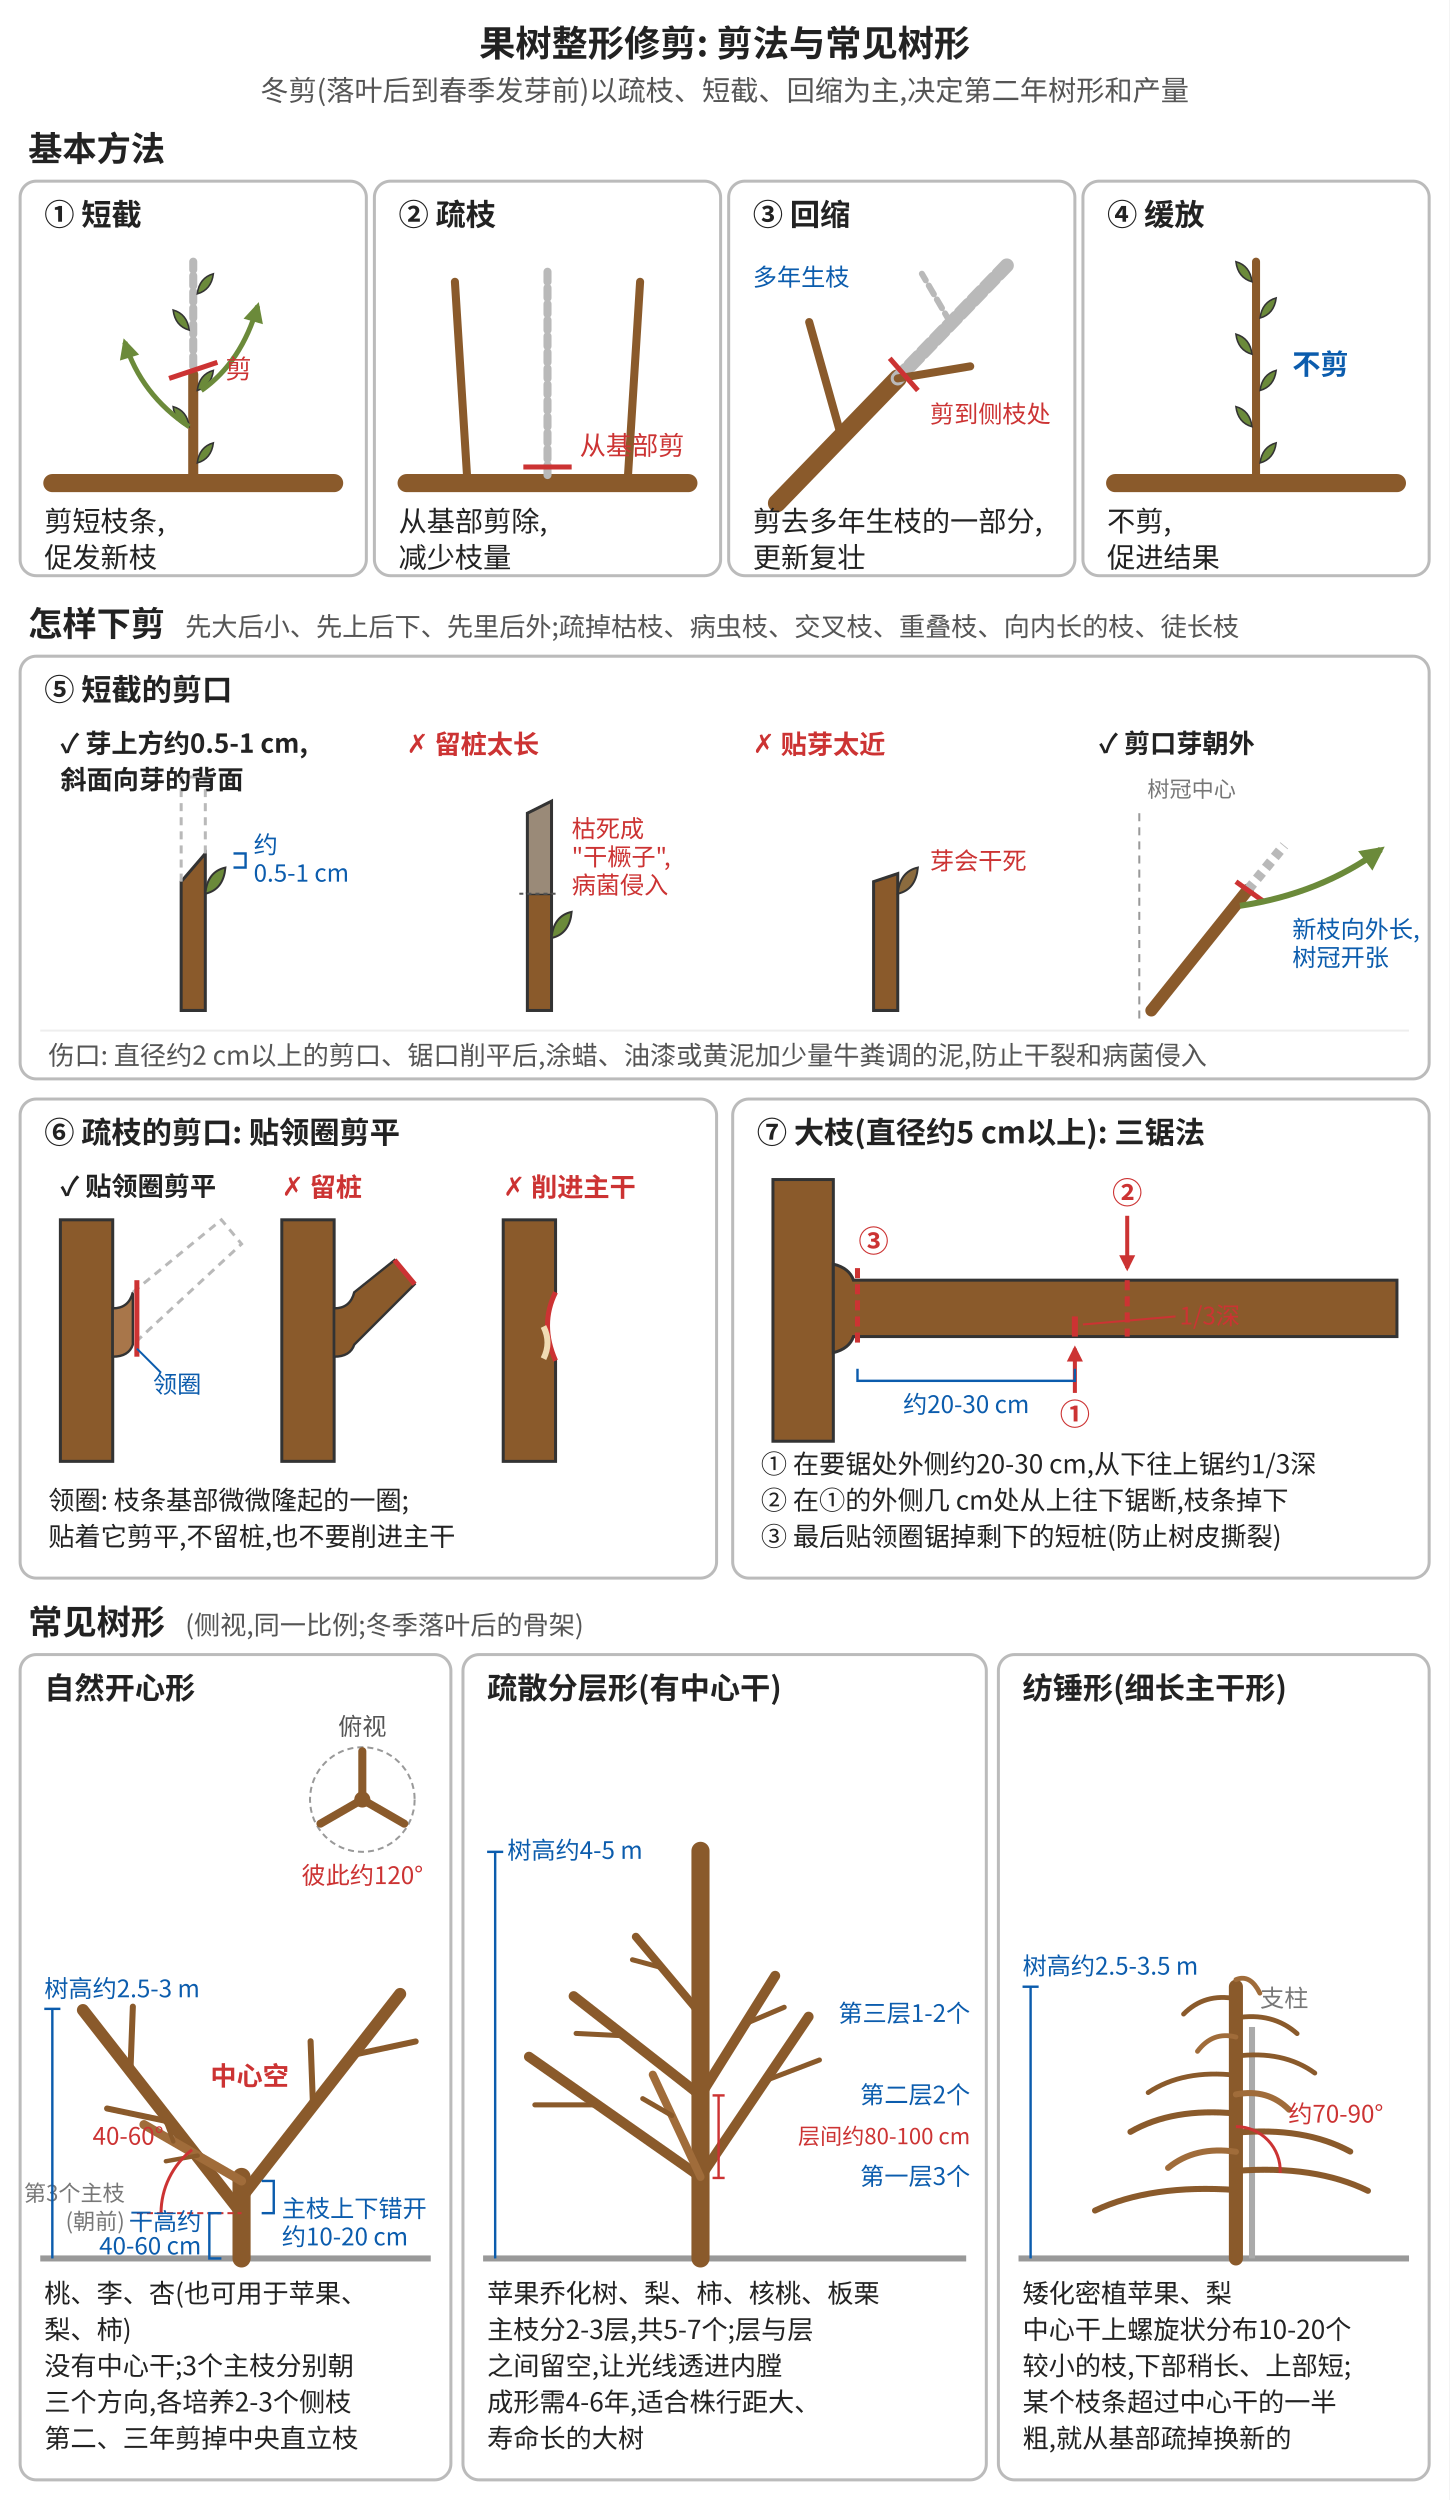
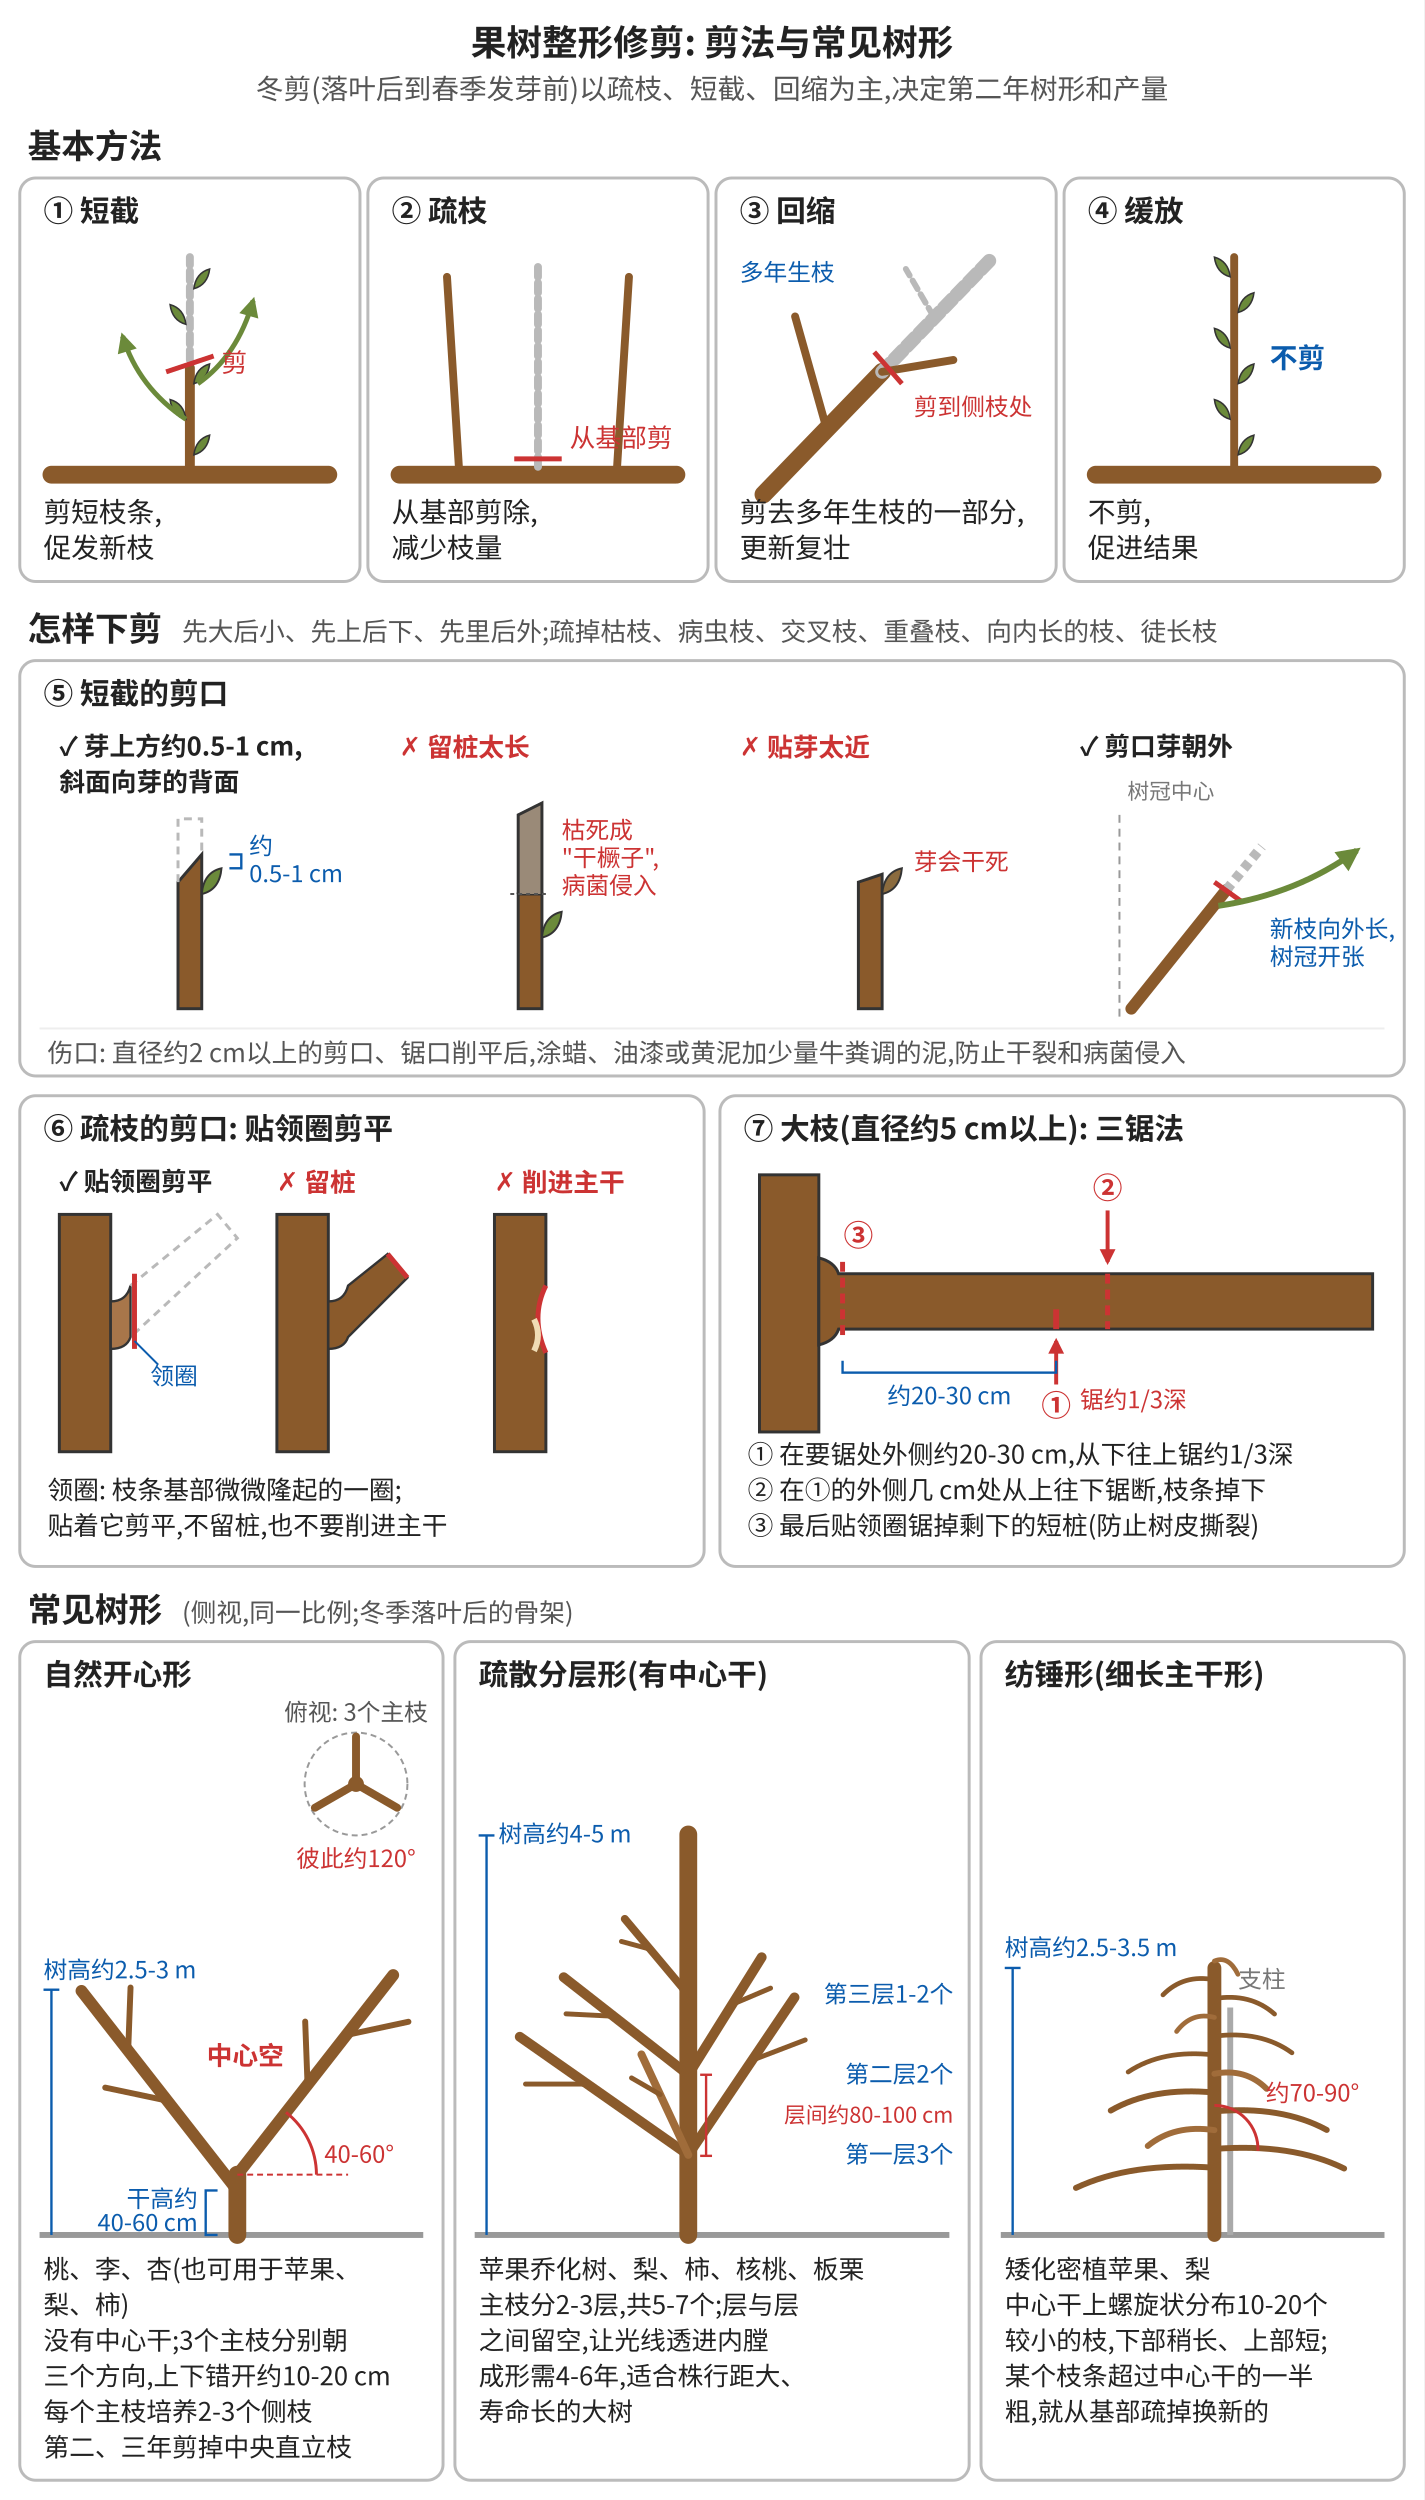
- <svg xmlns="http://www.w3.org/2000/svg" viewBox="0 0 720 1242" width="720" height="1242" role="img" aria-label="果树整形修剪。基本方法: 短截是剪短枝条,促发新枝;疏枝是从基部剪除,减少枝量;回缩是剪去多年生枝的一部分,更新复壮;缓放是不剪,促进结果。短截的剪口剪在一个芽的上方约0.5-1 cm处,斜面向芽的背面;剪口芽朝外,新枝才会向外长、树冠开张;留桩太长会枯死成干橛子,病菌从这里侵入;贴芽太近芽会干死。疏枝的剪口贴着枝条基部的领圈剪平,不留桩,也不要削进主干;直径约2 cm以上的剪口、锯口削平后涂蜡、油漆或泥。直径约5 cm以上的大枝用三锯法: 先在要锯处外侧约20-30 cm从下往上锯约1/3深,再在它外侧几 cm处从上往下锯断,最后贴领圈锯掉短桩。常见树形: 自然开心形干高约40-60 cm,没有中心干,3个主枝彼此约120°,上下错开约10-20 cm,与地面夹角约40-60°,每个主枝2-3个侧枝,树高约2.5-3 m,用于桃、李、杏等;疏散分层形有中心干,主枝分2-3层共5-7个,第一层3个、第二层2个、第三层1-2个,层间约80-100 cm,树高约4-5 m,成形需4-6年,用于苹果乔化树、梨、柿、核桃、板栗;纺锤形一根直立的中心干上螺旋状分布10-20个较小的枝,枝条拉成约70-90°甚至下垂,下长上短,树高约2.5-3.5 m,用于矮化密植苹果、梨。">
+ <svg xmlns="http://www.w3.org/2000/svg" viewBox="0 0 720 1264" width="720" height="1264" role="img" aria-label="果树整形修剪。基本方法: 短截是剪短枝条,促发新枝;疏枝是从基部剪除,减少枝量;回缩是剪去多年生枝的一部分,更新复壮;缓放是不剪,促进结果。短截的剪口剪在一个芽的上方约0.5-1 cm处,斜面向芽的背面;剪口芽朝外,新枝才会向外长、树冠开张;留桩太长会枯死成干橛子,病菌从这里侵入;贴芽太近芽会干死。疏枝的剪口贴着枝条基部的领圈剪平,不留桩,也不要削进主干;直径约2 cm以上的剪口、锯口削平后涂蜡、油漆或泥。直径约5 cm以上的大枝用三锯法: 先在要锯处外侧约20-30 cm从下往上锯约1/3深,再在它外侧几 cm处从上往下锯断,最后贴领圈锯掉短桩。常见树形: 自然开心形干高约40-60 cm,没有中心干,3个主枝彼此约120°,上下错开约10-20 cm,与地面夹角约40-60°,每个主枝2-3个侧枝,树高约2.5-3 m,用于桃、李、杏等;疏散分层形有中心干,主枝分2-3层共5-7个,第一层3个、第二层2个、第三层1-2个,层间约80-100 cm,树高约4-5 m,成形需4-6年,用于苹果乔化树、梨、柿、核桃、板栗;纺锤形一根直立的中心干上螺旋状分布10-20个较小的枝,枝条拉成与中心干夹角约70-90°甚至下垂,下长上短,树高约2.5-3.5 m,用于矮化密植苹果、梨。">
  <rect width="100%" height="100%" fill="#fff" />
  <defs>
    <marker id="arR" viewBox="0 0 10 10" refX="8" refY="5" markerWidth="4" markerHeight="4" orient="auto">
      <path d="M0,0 L10,5 L0,10 Z" fill="#c33" />
    </marker>
    <marker id="arG" viewBox="0 0 10 10" refX="8" refY="5" markerWidth="4" markerHeight="4" orient="auto">
      <path d="M0,0 L10,5 L0,10 Z" fill="#6b8a3a" />
    </marker>
    <path id="budR" d="M0,0 q7,-2 8,-10 q-7,2 -8,10 z" fill="#6b8a3a" stroke="#333" stroke-width="0.8" />
    <path id="budL" d="M0,0 q-7,-2 -8,-10 q7,2 8,10 z" fill="#6b8a3a" stroke="#333" stroke-width="0.8" />
  </defs>
  <g font-family="'Noto Sans CJK SC','PingFang SC','Microsoft YaHei',sans-serif" font-size="14" fill="#222">
    <text x="360" y="28" font-size="18" font-weight="bold" text-anchor="middle">果树整形修剪: 剪法与常见树形</text>
    <text x="360" y="50" text-anchor="middle" fill="#555">冬剪(落叶后到春季发芽前)以疏枝、短截、回缩为主,决定第二年树形和产量</text>
    <text x="14" y="80" font-size="17" font-weight="bold">基本方法</text>
    <g transform="translate(10,90)">
-       <rect width="172" height="196" rx="8" fill="none" stroke="#bbb" stroke-width="1.5" />
+       <rect width="172" height="204" rx="8" fill="none" stroke="#bbb" stroke-width="1.5" />
      <text x="12" y="22" font-size="15" font-weight="bold">① 短截</text>
      <line x1="16" y1="150" x2="156" y2="150" stroke="#8a5a2b" stroke-width="9" stroke-linecap="round" />
      <line x1="86" y1="150" x2="86" y2="96" stroke="#8a5a2b" stroke-width="5" stroke-linecap="round" />
      <line x1="86" y1="92" x2="86" y2="40" stroke="#b9b9b9" stroke-width="4" stroke-linecap="round" stroke-dasharray="5 3" />
      <use href="#budR" x="88" y="140" />
      <use href="#budL" x="84" y="122" />
      <use href="#budR" x="88" y="104" />
      <use href="#budL" x="84" y="74" />
      <use href="#budR" x="88" y="56" />
      <path d="M74,98 L98,90" stroke="#c33" stroke-width="2.5" />
      <path d="M90,104 Q110,90 118,62" fill="none" stroke="#6b8a3a" stroke-width="2.5" marker-end="url(#arG)" />
      <path d="M84,122 Q60,106 52,80" fill="none" stroke="#6b8a3a" stroke-width="2.5" marker-end="url(#arG)" />
      <text x="102" y="98" font-size="13" fill="#c33">剪</text>
      <text x="12" y="174">剪短枝条,</text>
      <text x="12" y="192">促发新枝</text>
    </g>
    <g transform="translate(186,90)">
-       <rect width="172" height="196" rx="8" fill="none" stroke="#bbb" stroke-width="1.5" />
+       <rect width="172" height="204" rx="8" fill="none" stroke="#bbb" stroke-width="1.5" />
      <text x="12" y="22" font-size="15" font-weight="bold">② 疏枝</text>
      <line x1="16" y1="150" x2="156" y2="150" stroke="#8a5a2b" stroke-width="9" stroke-linecap="round" />
      <line x1="46" y1="146" x2="40" y2="50" stroke="#8a5a2b" stroke-width="4" stroke-linecap="round" />
      <line x1="86" y1="146" x2="86" y2="44" stroke="#b9b9b9" stroke-width="4" stroke-linecap="round" stroke-dasharray="5 3" />
      <line x1="126" y1="146" x2="132" y2="50" stroke="#8a5a2b" stroke-width="4" stroke-linecap="round" />
      <path d="M74,142 H98" stroke="#c33" stroke-width="2.5" />
      <text x="102" y="136" font-size="13" fill="#c33">从基部剪</text>
      <text x="12" y="174">从基部剪除,</text>
      <text x="12" y="192">减少枝量</text>
    </g>
    <g transform="translate(362,90)">
-       <rect width="172" height="196" rx="8" fill="none" stroke="#bbb" stroke-width="1.5" />
+       <rect width="172" height="204" rx="8" fill="none" stroke="#bbb" stroke-width="1.5" />
      <text x="12" y="22" font-size="15" font-weight="bold">③ 回缩</text>
      <line x1="24" y1="160" x2="84" y2="98" stroke="#8a5a2b" stroke-width="9" stroke-linecap="round" />
      <line x1="84" y1="98" x2="140" y2="40" stroke="#b9b9b9" stroke-width="7" stroke-linecap="round" stroke-dasharray="6 3" />
      <line x1="56" y1="127" x2="40" y2="70" stroke="#8a5a2b" stroke-width="4" stroke-linecap="round" />
      <line x1="84" y1="98" x2="120" y2="92" stroke="#8a5a2b" stroke-width="4" stroke-linecap="round" />
      <line x1="110" y1="70" x2="96" y2="46" stroke="#b9b9b9" stroke-width="3" stroke-linecap="round" stroke-dasharray="5 3" />
      <path d="M80,88 L94,104" stroke="#c33" stroke-width="2.5" />
      <text x="12" y="174">剪去多年生枝的一部分,</text>
      <text x="12" y="192">更新复壮</text>
      <text x="100" y="120" font-size="12" fill="#c33">剪到侧枝处</text>
      <text x="12" y="52" font-size="12" fill="#0b5cad">多年生枝</text>
    </g>
    <g transform="translate(538,90)">
-       <rect width="172" height="196" rx="8" fill="none" stroke="#bbb" stroke-width="1.5" />
+       <rect width="172" height="204" rx="8" fill="none" stroke="#bbb" stroke-width="1.5" />
      <text x="12" y="22" font-size="15" font-weight="bold">④ 缓放</text>
      <line x1="16" y1="150" x2="156" y2="150" stroke="#8a5a2b" stroke-width="9" stroke-linecap="round" />
      <line x1="86" y1="150" x2="86" y2="40" stroke="#8a5a2b" stroke-width="4" stroke-linecap="round" />
      <use href="#budR" x="88" y="140" />
      <use href="#budL" x="84" y="122" />
      <use href="#budR" x="88" y="104" />
      <use href="#budL" x="84" y="86" />
      <use href="#budR" x="88" y="68" />
      <use href="#budL" x="84" y="50" />
      <text x="104" y="96" fill="#0b5cad" font-weight="bold">不剪</text>
      <text x="12" y="174">不剪,</text>
      <text x="12" y="192">促进结果</text>
    </g>
-     <text x="14" y="316" font-size="17" font-weight="bold">怎样下剪</text>
-     <text x="92" y="316" font-size="13" fill="#555">先大后小、先上后下、先里后外;疏掉枯枝、病虫枝、交叉枝、重叠枝、向内长的枝、徒长枝</text>
-     <g transform="translate(10,326)">
+     <text x="14" y="324" font-size="17" font-weight="bold">怎样下剪</text>
+     <text x="92" y="324" font-size="13" fill="#555">先大后小、先上后下、先里后外;疏掉枯枝、病虫枝、交叉枝、重叠枝、向内长的枝、徒长枝</text>
+     <g transform="translate(10,334)">
      <rect width="700" height="210" rx="8" fill="none" stroke="#bbb" stroke-width="1.5" />
      <text x="12" y="22" font-size="15" font-weight="bold">⑤ 短截的剪口</text>
      <path d="M80,176 V112 L92,98 V176 Z" fill="#8a5a2b" stroke="#333" stroke-width="1.5" />
      <path d="M92,118 q9,-2 10,-13 q-9,2 -10,13 z" fill="#6b8a3a" stroke="#333" stroke-width="1" />
-       <path d="M80,112 V60 H92 V98" fill="none" stroke="#b9b9b9" stroke-width="1.5" stroke-dasharray="4 3" />
+       <path d="M80,112 V80 H92 V98" fill="none" stroke="#b9b9b9" stroke-width="1.5" stroke-dasharray="4 3" />
      <path d="M106,98 H112 V105 H106" fill="none" stroke="#0b5cad" stroke-width="1.2" />
      <text x="116" y="98" font-size="12" fill="#0b5cad">约</text>
      <text x="116" y="112" font-size="12" fill="#0b5cad">0.5-1 cm</text>
      <text x="20" y="48" font-size="13" font-weight="bold">✓ 芽上方约0.5-1 cm,</text>
      <text x="20" y="66" font-size="13" font-weight="bold">  斜面向芽的背面</text>
      <path d="M252,176 V118 H264 V176 Z" fill="#8a5a2b" stroke="#333" stroke-width="1.5" />
      <path d="M252,118 V78 L264,72 V118" fill="#9a8a78" stroke="#333" stroke-width="1.5" />
      <path d="M264,140 q9,-2 10,-13 q-9,2 -10,13 z" fill="#6b8a3a" stroke="#333" stroke-width="1" />
      <path d="M248,118 H268" stroke="#555" stroke-width="1" stroke-dasharray="2 2" />
      <text x="192" y="48" font-size="13" fill="#c33" font-weight="bold">✗ 留桩太长</text>
      <text x="274" y="90" font-size="12" fill="#c33">枯死成</text>
      <text x="274" y="104" font-size="12" fill="#c33">"干橛子",</text>
      <text x="274" y="118" font-size="12" fill="#c33">病菌侵入</text>
      <path d="M424,176 V112 L436,108 V176 Z" fill="#8a5a2b" stroke="#333" stroke-width="1.5" />
      <path d="M436,118 q9,-2 10,-13 q-9,2 -10,13 z" fill="#8b6b3e" stroke="#333" stroke-width="1" />
      <text x="364" y="48" font-size="13" fill="#c33" font-weight="bold">✗ 贴芽太近</text>
      <text x="452" y="106" font-size="12" fill="#c33">芽会干死</text>
      <path d="M556,180 V76" stroke="#999" stroke-width="1" stroke-dasharray="4 3" />
      <text x="560" y="70" font-size="11" fill="#777">树冠中心</text>
      <path d="M562,176 L610,116" stroke="#8a5a2b" stroke-width="6" stroke-linecap="round" />
      <path d="M610,116 L628,94" stroke="#b9b9b9" stroke-width="5" stroke-dasharray="4 3" />
      <path d="M604,112 L618,122" stroke="#c33" stroke-width="2.5" />
      <path d="M606,124 Q646,118 676,96" fill="none" stroke="#6b8a3a" stroke-width="3" marker-end="url(#arG)" />
      <text x="536" y="48" font-size="13" font-weight="bold">✓ 剪口芽朝外</text>
      <text x="632" y="140" font-size="12" fill="#0b5cad">新枝向外长,</text>
      <text x="632" y="154" font-size="12" fill="#0b5cad">树冠开张</text>
      <line x1="10" y1="186" x2="690" y2="186" stroke="#eee" />
      <text x="14" y="203" font-size="13" fill="#555">伤口: 直径约2 cm以上的剪口、锯口削平后,涂蜡、油漆或黄泥加少量牛粪调的泥,防止干裂和病菌侵入</text>
    </g>
-     <g transform="translate(10,546)">
+     <g transform="translate(10,554)">
      <rect width="346" height="238" rx="8" fill="none" stroke="#bbb" stroke-width="1.5" />
      <text x="12" y="22" font-size="15" font-weight="bold">⑥ 疏枝的剪口: 贴领圈剪平</text>
      <rect x="20" y="60" width="26" height="120" fill="#8a5a2b" stroke="#333" stroke-width="1.5" />
      <path d="M46,104 Q54,104 56,96 V122 Q54,128 46,128 Z" fill="#a8764a" stroke="#333" stroke-width="1.2" />
      <path d="M56,96 L100,60 L110,72 L56,122" fill="none" stroke="#b9b9b9" stroke-width="1.5" stroke-dasharray="4 3" />
      <path d="M58,90 V128" stroke="#c33" stroke-width="2.5" />
      <rect x="130" y="60" width="26" height="120" fill="#8a5a2b" stroke="#333" stroke-width="1.5" />
      <path d="M156,104 Q164,104 166,96 L186,80 L196,92 L166,122 Q164,128 156,128 Z" fill="#8a5a2b" stroke="#333" stroke-width="1.2" />
      <path d="M186,80 L196,92" stroke="#c33" stroke-width="2.5" />
      <path d="M240,60 H266 V96 Q258,112 266,130 V180 H240 Z" fill="#8a5a2b" stroke="#333" stroke-width="1.5" />
      <path d="M266,96 Q258,112 266,130" fill="none" stroke="#c33" stroke-width="2.5" />
      <path d="M260,113 q4,8 0,16" fill="none" stroke="#f0dcb4" stroke-width="3" />
      <text x="20" y="48" font-size="13" font-weight="bold">✓ 贴领圈剪平</text>
      <text x="130" y="48" font-size="13" fill="#c33" font-weight="bold">✗ 留桩</text>
      <text x="240" y="48" font-size="13" fill="#c33" font-weight="bold">✗ 削进主干</text>
      <text x="66" y="146" font-size="12" fill="#0b5cad">领圈</text>
      <line x1="70" y1="136" x2="58" y2="124" stroke="#0b5cad" stroke-width="1" />
      <text x="14" y="204" font-size="13">领圈: 枝条基部微微隆起的一圈;</text>
      <text x="14" y="222" font-size="13">贴着它剪平,不留桩,也不要削进主干</text>
    </g>
-     <g transform="translate(364,546)">
+     <g transform="translate(364,554)">
      <rect width="346" height="238" rx="8" fill="none" stroke="#bbb" stroke-width="1.5" />
      <text x="12" y="22" font-size="15" font-weight="bold">⑦ 大枝(直径约5 cm以上): 三锯法</text>
      <rect x="20" y="40" width="30" height="130" fill="#8a5a2b" stroke="#333" stroke-width="1.5" />
      <path d="M50,82 Q58,84 60,90 H330 V118 H60 Q58,124 50,126 Z" fill="#8a5a2b" stroke="#333" stroke-width="1.5" />
      <path d="M170,118 V108" stroke="#c33" stroke-width="3" />
      <path d="M170,146 V124" stroke="#c33" stroke-width="2" marker-end="url(#arR)" />
      <text x="170" y="162" font-size="15" fill="#c33" text-anchor="middle" font-weight="bold">①</text>
      <path d="M196,90 V118" stroke="#c33" stroke-width="2.5" stroke-dasharray="5 3" />
      <path d="M196,58 V84" stroke="#c33" stroke-width="2" marker-end="url(#arR)" />
      <text x="196" y="52" font-size="15" fill="#c33" text-anchor="middle" font-weight="bold">②</text>
      <path d="M62,84 V124" stroke="#c33" stroke-width="2.5" stroke-dasharray="5 3" />
      <text x="70" y="76" font-size="15" fill="#c33" text-anchor="middle" font-weight="bold">③</text>
      <path d="M62,134 V140 H170 V134" fill="none" stroke="#0b5cad" stroke-width="1.2" />
      <text x="116" y="156" font-size="12" fill="#0b5cad" text-anchor="middle">约20-30 cm</text>
-       <text x="222" y="112" font-size="12" fill="#c33">1/3深</text>
-       <line x1="220" y1="108" x2="174" y2="112" stroke="#c33" stroke-width="1" />
+       <text x="182" y="158" font-size="12" fill="#c33">锯约1/3深</text>
      <text x="14" y="186" font-size="13">① 在要锯处外侧约20-30 cm,从下往上锯约1/3深</text>
      <text x="14" y="204" font-size="13">② 在①的外侧几 cm处从上往下锯断,枝条掉下</text>
      <text x="14" y="222" font-size="13">③ 最后贴领圈锯掉剩下的短桩(防止树皮撕裂)</text>
    </g>
-     <text x="14" y="812" font-size="17" font-weight="bold">常见树形</text>
-     <text x="92" y="812" font-size="13" fill="#555">(侧视,同一比例;冬季落叶后的骨架)</text>
-     <g transform="translate(10,822)">
-       <rect width="214" height="410" rx="8" fill="none" stroke="#bbb" stroke-width="1.5" />
+     <text x="14" y="820" font-size="17" font-weight="bold">常见树形</text>
+     <text x="92" y="820" font-size="13" fill="#555">(侧视,同一比例;冬季落叶后的骨架)</text>
+     <g transform="translate(10,830)">
+       <rect width="214" height="424" rx="8" fill="none" stroke="#bbb" stroke-width="1.5" />
      <text x="12" y="22" font-size="15" font-weight="bold">自然开心形</text>
      <line x1="10" y1="300" x2="204" y2="300" stroke="#999" stroke-width="3" />
-       <line x1="110" y1="300" x2="110" y2="259.5" stroke="#8a5a2b" stroke-width="9" stroke-linecap="round" />
+       <line x1="110" y1="300" x2="110" y2="269.5" stroke="#8a5a2b" stroke-width="9" stroke-linecap="round" />
      <line x1="110" y1="277.5" x2="31.2" y2="176.6" stroke="#8a5a2b" stroke-width="6" stroke-linecap="round" />
      <line x1="74.5" y1="232.1" x2="43.2" y2="225.5" stroke="#8a5a2b" stroke-width="3" stroke-linecap="round" />
      <line x1="54.8" y1="206.9" x2="56.0" y2="174.9" stroke="#8a5a2b" stroke-width="3" stroke-linecap="round" />
      <line x1="110" y1="269.5" x2="188.8" y2="168.6" stroke="#8a5a2b" stroke-width="6" stroke-linecap="round" />
      <line x1="145.5" y1="224.1" x2="144.3" y2="192.1" stroke="#8a5a2b" stroke-width="3" stroke-linecap="round" />
      <line x1="165.2" y1="198.9" x2="196.5" y2="192.2" stroke="#8a5a2b" stroke-width="3" stroke-linecap="round" />
-       <line x1="110" y1="261.5" x2="61.5" y2="233.5" stroke="#a06c3a" stroke-width="4.5" stroke-linecap="round" />
-       <line x1="88.2" y1="248.9" x2="72.4" y2="251.7" stroke="#8a5a2b" stroke-width="2.2" stroke-linecap="round" />
-       <line x1="76.1" y1="241.9" x2="70.6" y2="226.9" stroke="#8a5a2b" stroke-width="2.2" stroke-linecap="round" />
-       <text x="52" y="271.5" font-size="11" fill="#777" text-anchor="end">第3个主枝</text>
-       <text x="52" y="285.5" font-size="11" fill="#777" text-anchor="end">(朝前)</text>
-       <line x1="58" y1="277.5" x2="110" y2="277.5" stroke="#c33" stroke-width="1" stroke-dasharray="3 2" />
-       <path d="M70.0,277.5 A40,40 0 0,1 85.4,246.0" fill="none" stroke="#c33" stroke-width="1.5" />
-       <text x="36" y="243.5" font-size="12" fill="#c33">40-60°</text>
+       <line x1="110" y1="269.5" x2="166" y2="269.5" stroke="#c33" stroke-width="1" stroke-dasharray="3 2" />
+       <path d="M150.0,269.5 A40,40 0 0,0 134.6,238.0" fill="none" stroke="#c33" stroke-width="1.5" />
+       <text x="154" y="263.5" font-size="12" fill="#c33">40-60°</text>
      <path d="M100,300 H94 V277.5 H100" fill="none" stroke="#0b5cad" stroke-width="1.2" />
      <text x="90" y="286" font-size="12" fill="#0b5cad" text-anchor="end">干高约</text>
      <text x="90" y="298" font-size="12" fill="#0b5cad" text-anchor="end">40-60 cm</text>
-       <path d="M120,277.5 H126 V261.5 H120" fill="none" stroke="#0b5cad" stroke-width="1.2" />
-       <text x="130" y="279.5" font-size="12" fill="#0b5cad">主枝上下错开</text>
-       <text x="130" y="293.5" font-size="12" fill="#0b5cad">约10-20 cm</text>
      <text x="114" y="214" font-size="13" fill="#c33" text-anchor="middle" font-weight="bold">中心空</text>
      <path d="M16,300 V176 M12,176 H20" stroke="#0b5cad" stroke-width="1.2" />
      <text x="12" y="170.25" font-size="12" fill="#0b5cad">树高约2.5-3 m</text>
      <g transform="translate(170,72)">
        <circle r="26" fill="none" stroke="#999" stroke-dasharray="3 2" />
        <line x1="0" y1="0" x2="0.0" y2="-24.0" stroke="#8a5a2b" stroke-width="4" stroke-linecap="round" />
        <line x1="0" y1="0" x2="-20.8" y2="12.0" stroke="#8a5a2b" stroke-width="4" stroke-linecap="round" />
        <line x1="0" y1="0" x2="20.8" y2="12.0" stroke="#8a5a2b" stroke-width="4" stroke-linecap="round" />
        <circle r="4" fill="#8a5a2b" />
-         <text x="0" y="-32" font-size="12" fill="#555" text-anchor="middle">俯视</text>
+         <text x="0" y="-32" font-size="12" fill="#555" text-anchor="middle">俯视: 3个主枝</text>
        <text x="0" y="42" font-size="12" fill="#c33" text-anchor="middle">彼此约120°</text>
      </g>
      <text x="12" y="322" font-size="13">桃、李、杏(也可用于苹果、</text>
      <text x="12" y="340" font-size="13">梨、柿)</text>
      <text x="12" y="358" font-size="13">没有中心干;3个主枝分别朝</text>
-       <text x="12" y="376" font-size="13">三个方向,各培养2-3个侧枝</text>
-       <text x="12" y="394" font-size="13">第二、三年剪掉中央直立枝</text>
-     </g>
-     <g transform="translate(230,822)">
-       <rect width="260" height="410" rx="8" fill="none" stroke="#bbb" stroke-width="1.5" />
+       <text x="12" y="376" font-size="13">三个方向,上下错开约10-20 cm</text>
+       <text x="12" y="394" font-size="13">每个主枝培养2-3个侧枝</text>
+       <text x="12" y="412" font-size="13">第二、三年剪掉中央直立枝</text>
+     </g>
+     <g transform="translate(230,830)">
+       <rect width="260" height="424" rx="8" fill="none" stroke="#bbb" stroke-width="1.5" />
      <text x="12" y="22" font-size="15" font-weight="bold">疏散分层形(有中心干)</text>
      <line x1="10" y1="300" x2="250" y2="300" stroke="#999" stroke-width="3" />
      <line x1="118" y1="300" x2="118" y2="97.5" stroke="#8a5a2b" stroke-width="9" stroke-linecap="round" />
      <line x1="118" y1="210" x2="118" y2="97.5" stroke="#8a5a2b" stroke-width="6" stroke-linecap="round" />
      <line x1="118" y1="259.5" x2="32.8" y2="199.8" stroke="#8a5a2b" stroke-width="5" stroke-linecap="round" />
      <line x1="66.9" y1="223.7" x2="35.7" y2="223.7" stroke="#8a5a2b" stroke-width="2.5" stroke-linecap="round" />
      <line x1="118" y1="259.5" x2="171.7" y2="179.9" stroke="#8a5a2b" stroke-width="5" stroke-linecap="round" />
      <line x1="150.2" y1="211.7" x2="177.1" y2="201.4" stroke="#8a5a2b" stroke-width="2.5" stroke-linecap="round" />
      <line x1="118" y1="259.5" x2="94.3" y2="208.7" stroke="#a06c3a" stroke-width="4" stroke-linecap="round" />
      <line x1="103.8" y1="229.0" x2="89.3" y2="220.6" stroke="#8a5a2b" stroke-width="2.5" stroke-linecap="round" />
      <line x1="118" y1="219.0" x2="55.0" y2="169.7" stroke="#8a5a2b" stroke-width="5" stroke-linecap="round" />
      <line x1="80.2" y1="189.4" x2="56.2" y2="188.2" stroke="#8a5a2b" stroke-width="2.5" stroke-linecap="round" />
      <line x1="118" y1="219.0" x2="155.1" y2="159.6" stroke="#8a5a2b" stroke-width="5" stroke-linecap="round" />
      <line x1="140.3" y1="183.4" x2="159.6" y2="175.2" stroke="#8a5a2b" stroke-width="2.5" stroke-linecap="round" />
      <line x1="118" y1="178.5" x2="85.9" y2="140.2" stroke="#8a5a2b" stroke-width="4" stroke-linecap="round" />
      <line x1="98.7" y1="155.5" x2="84.2" y2="151.6" stroke="#8a5a2b" stroke-width="2.5" stroke-linecap="round" />
      <text x="252" y="263.5" font-size="12" fill="#0b5cad" text-anchor="end">第一层3个</text>
      <text x="252" y="223.0" font-size="12" fill="#0b5cad" text-anchor="end">第二层2个</text>
      <text x="252" y="182.5" font-size="12" fill="#0b5cad" text-anchor="end">第三层1-2个</text>
      <path d="M124,260 H130 M124,219 H130 M127,260 V219" stroke="#c33" stroke-width="1.2" />
      <text x="252" y="243.25" font-size="11" fill="#c33" text-anchor="end">层间约80-100 cm</text>
      <path d="M16,300 V98 M12,98 H20" stroke="#0b5cad" stroke-width="1.2" />
      <text x="22" y="101.5" font-size="12" fill="#0b5cad">树高约4-5 m</text>
      <text x="12" y="322" font-size="13">苹果乔化树、梨、柿、核桃、板栗</text>
      <text x="12" y="340" font-size="13">主枝分2-3层,共5-7个;层与层</text>
      <text x="12" y="358" font-size="13">之间留空,让光线透进内膛</text>
      <text x="12" y="376" font-size="13">成形需4-6年,适合株行距大、</text>
      <text x="12" y="394" font-size="13">寿命长的大树</text>
    </g>
-     <g transform="translate(496,822)">
-       <rect width="214" height="410" rx="8" fill="none" stroke="#bbb" stroke-width="1.5" />
+     <g transform="translate(496,830)">
+       <rect width="214" height="424" rx="8" fill="none" stroke="#bbb" stroke-width="1.5" />
      <text x="12" y="22" font-size="15" font-weight="bold">纺锤形(细长主干形)</text>
      <line x1="10" y1="300" x2="204" y2="300" stroke="#999" stroke-width="3" />
      <line x1="126" y1="300" x2="126" y2="185" stroke="#aaa" stroke-width="3" />
      <line x1="118" y1="300" x2="118" y2="165" stroke="#8a5a2b" stroke-width="7" stroke-linecap="round" />
      <path d="M118,266.0 Q76.0,263.0 48.0,276.2" fill="none" stroke="#8a5a2b" stroke-width="3" stroke-linecap="round" />
      <path d="M118,256.5 Q157.4,253.5 183.6,266.4" fill="none" stroke="#8a5a2b" stroke-width="3" stroke-linecap="round" />
      <path d="M118,247.0 Q97.8,244.0 84.3,255.0" fill="none" stroke="#a06c3a" stroke-width="3" stroke-linecap="round" />
      <path d="M118,237.5 Q152.1,234.5 174.8,246.9" fill="none" stroke="#8a5a2b" stroke-width="3" stroke-linecap="round" />
      <path d="M118,228.0 Q86.6,225.0 65.6,237.1" fill="none" stroke="#8a5a2b" stroke-width="3" stroke-linecap="round" />
      <path d="M118,218.5 Q133.8,215.5 144.4,226.1" fill="none" stroke="#a06c3a" stroke-width="3" stroke-linecap="round" />
      <path d="M118,209.0 Q91.8,206.0 74.4,217.6" fill="none" stroke="#8a5a2b" stroke-width="2.4" stroke-linecap="round" />
      <path d="M118,199.5 Q141.5,196.5 157.2,207.9" fill="none" stroke="#8a5a2b" stroke-width="2.4" stroke-linecap="round" />
      <path d="M118,190.0 Q106.5,187.0 98.9,197.1" fill="none" stroke="#a06c3a" stroke-width="2.4" stroke-linecap="round" />
      <path d="M118,180.5 Q136.2,177.5 148.4,188.3" fill="none" stroke="#8a5a2b" stroke-width="2.4" stroke-linecap="round" />
      <path d="M118,171.0 Q102.4,168.0 92.0,178.6" fill="none" stroke="#8a5a2b" stroke-width="2.4" stroke-linecap="round" />
      <path d="M118,161.5 Q125.1,158.5 129.9,168.2" fill="none" stroke="#a06c3a" stroke-width="2.4" stroke-linecap="round" />
      <path d="M118,234.5 A22,22 0 0,1 140,257.5" fill="none" stroke="#c33" stroke-width="1.5" />
      <text x="144" y="232.5" font-size="12" fill="#c33">约70-90°</text>
      <path d="M16,300 V165 M12,165 H20" stroke="#0b5cad" stroke-width="1.2" />
      <text x="12" y="159" font-size="12" fill="#0b5cad">树高约2.5-3.5 m</text>
      <text x="130" y="175" font-size="12" fill="#777">支柱</text>
      <text x="12" y="322" font-size="13">矮化密植苹果、梨</text>
      <text x="12" y="340" font-size="13">中心干上螺旋状分布10-20个</text>
      <text x="12" y="358" font-size="13">较小的枝,下部稍长、上部短;</text>
      <text x="12" y="376" font-size="13">某个枝条超过中心干的一半</text>
      <text x="12" y="394" font-size="13">粗,就从基部疏掉换新的</text>
    </g>
  </g>
</svg>
